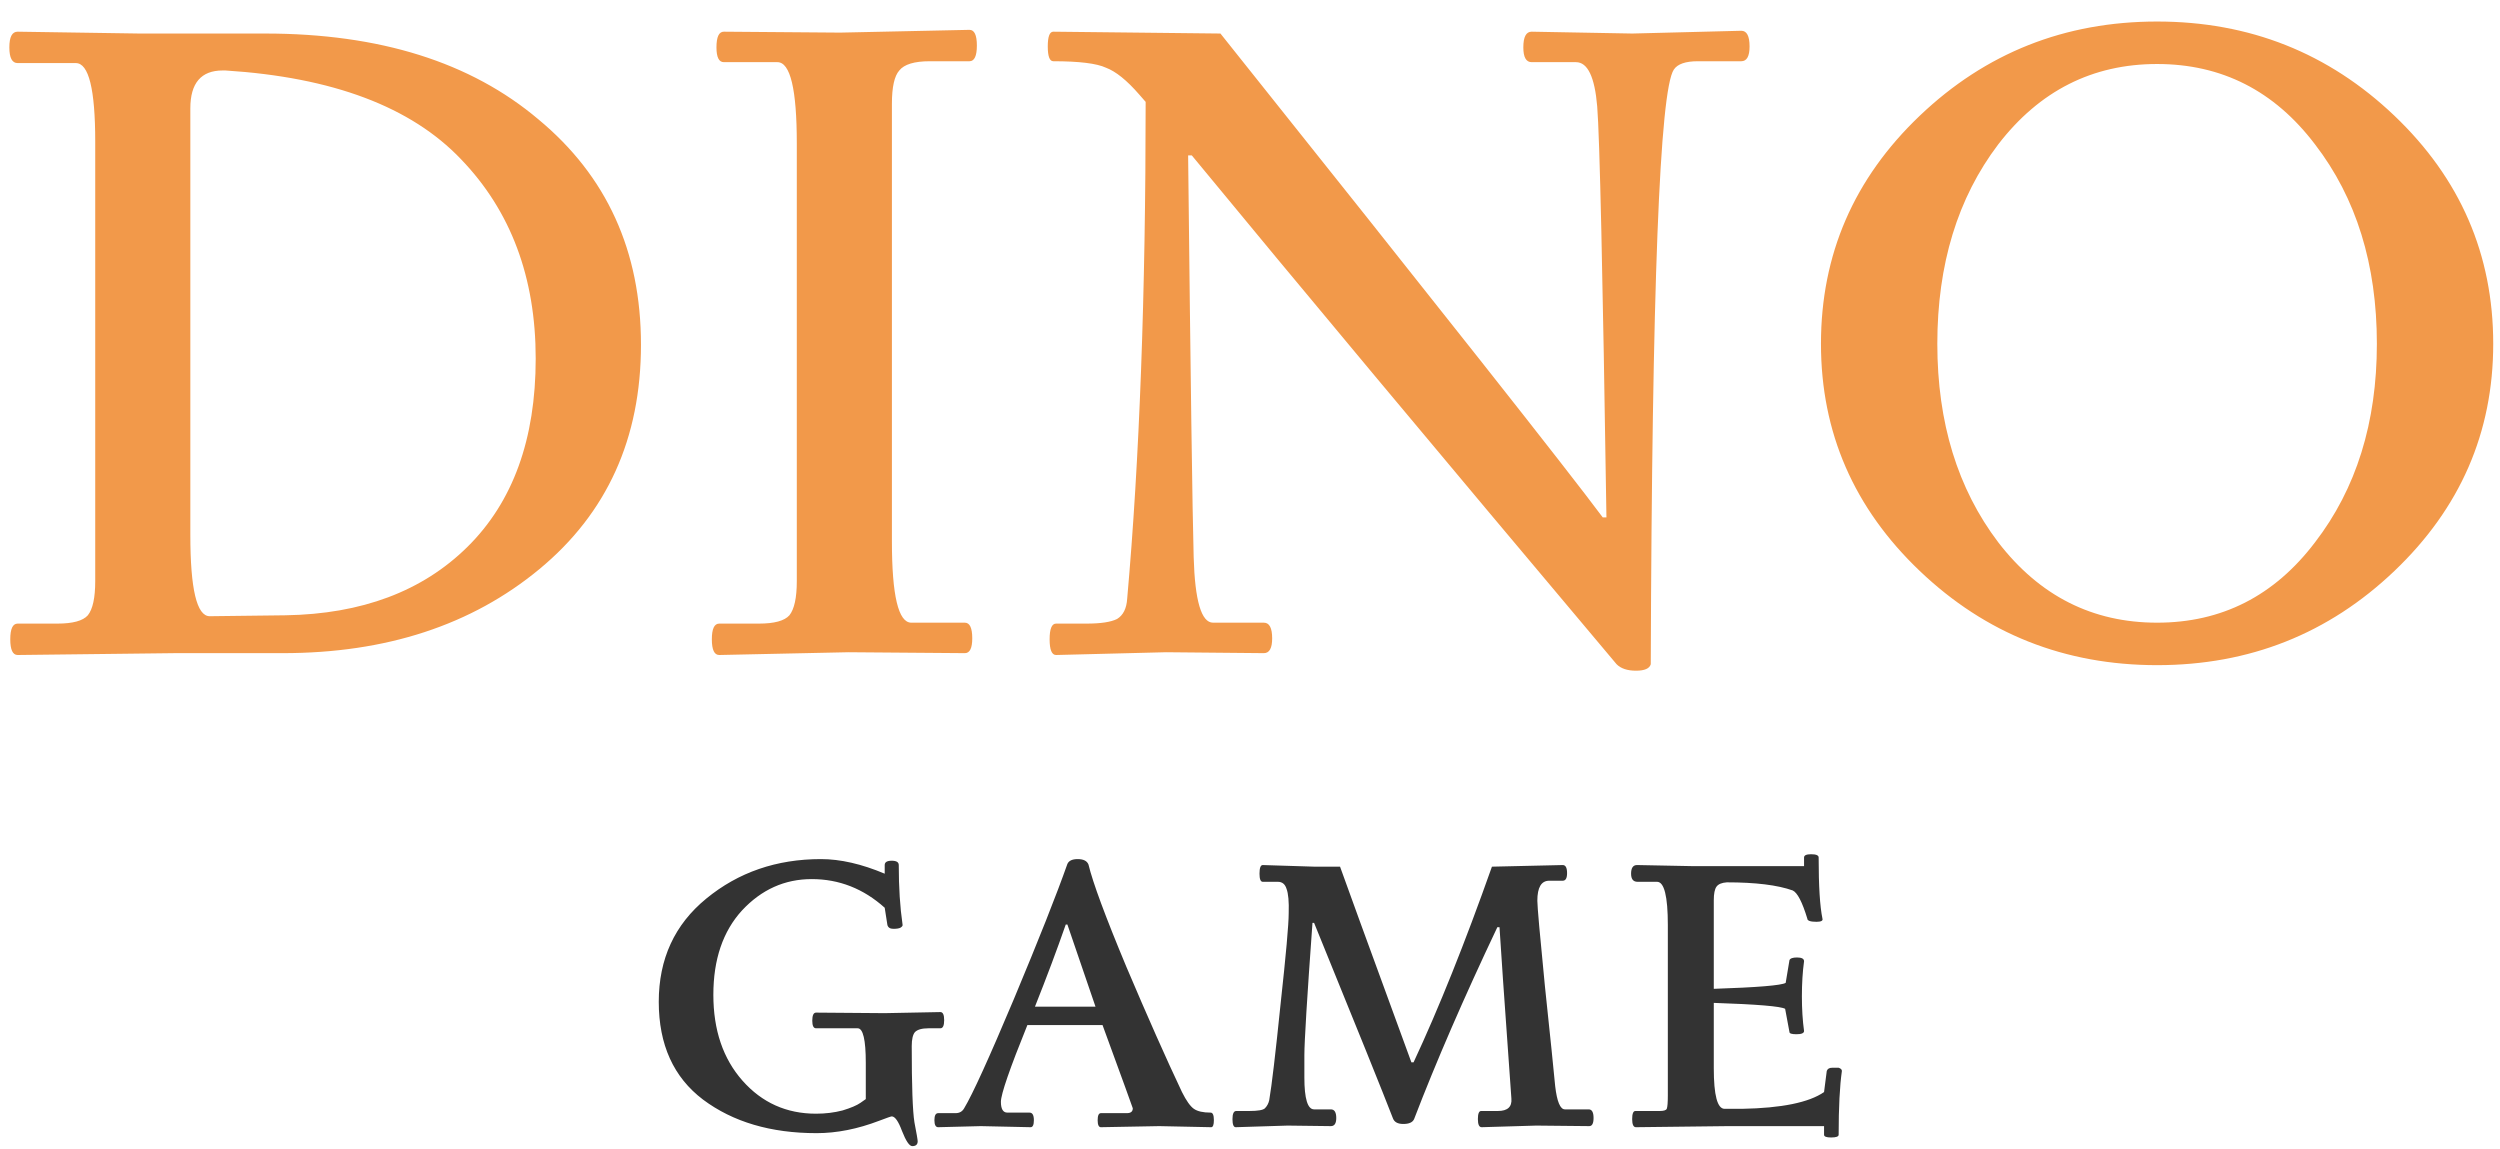
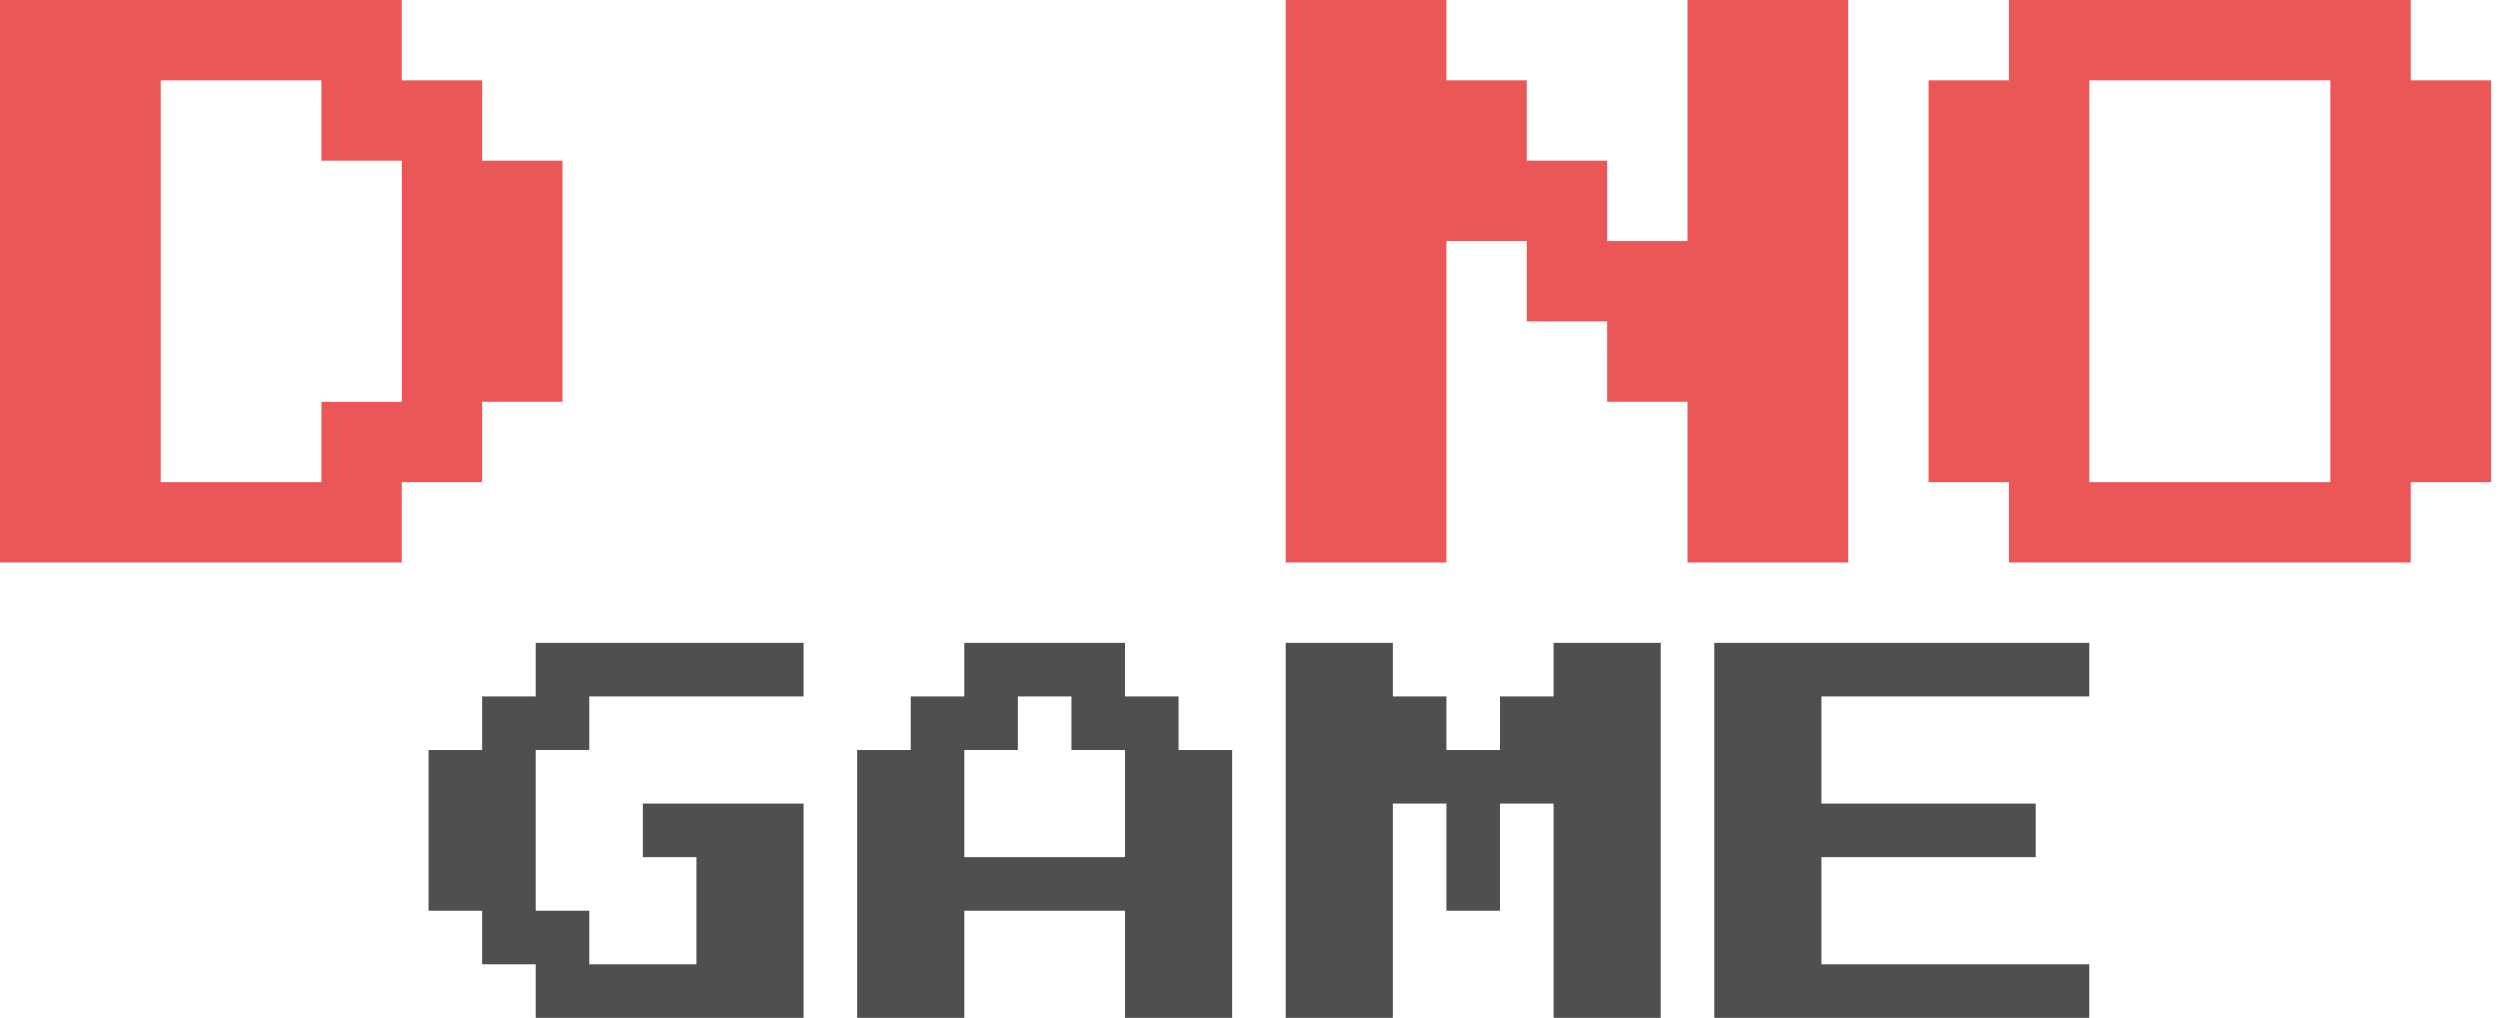
- <svg xmlns="http://www.w3.org/2000/svg" width="111" height="51" viewBox="0 0 111 51" fill="none">
-   <path d="M0.784 1.407L6.196 1.489H11.772C16.856 1.489 20.902 2.76 23.908 5.302C26.942 7.817 28.459 11.151 28.459 15.306C28.459 19.461 26.956 22.782 23.949 25.269C20.943 27.756 17.143 29 12.551 29H7.754L0.784 29.082C0.566 29.082 0.456 28.85 0.456 28.385C0.456 27.92 0.566 27.688 0.784 27.688H2.547C3.231 27.688 3.682 27.565 3.9 27.319C4.119 27.046 4.228 26.54 4.228 25.802V6.286C4.228 3.963 3.941 2.801 3.367 2.801H0.784C0.538 2.801 0.415 2.569 0.415 2.104C0.415 1.639 0.538 1.407 0.784 1.407ZM9.886 3.129C8.93 3.129 8.451 3.689 8.451 4.81V23.752C8.451 26.157 8.738 27.36 9.312 27.36L12.674 27.319C16.064 27.264 18.756 26.253 20.751 24.285C22.774 22.29 23.785 19.502 23.785 15.921C23.785 12.313 22.678 9.361 20.464 7.065C18.25 4.742 14.765 3.43 10.009 3.129C9.955 3.129 9.914 3.129 9.886 3.129ZM37.305 1.448L43.045 1.325C43.263 1.325 43.373 1.557 43.373 2.022C43.373 2.487 43.263 2.719 43.045 2.719H41.282C40.598 2.719 40.147 2.856 39.929 3.129C39.71 3.375 39.601 3.867 39.601 4.605V24.039C39.601 26.444 39.888 27.647 40.462 27.647H42.84C43.058 27.647 43.168 27.879 43.168 28.344C43.168 28.781 43.058 29 42.84 29L37.674 28.959L31.934 29.082C31.715 29.082 31.606 28.85 31.606 28.385C31.606 27.92 31.715 27.688 31.934 27.688H33.697C34.38 27.688 34.831 27.565 35.05 27.319C35.268 27.046 35.378 26.54 35.378 25.802V6.368C35.378 3.963 35.091 2.76 34.517 2.76H32.139C31.92 2.76 31.811 2.541 31.811 2.104C31.811 1.639 31.92 1.407 32.139 1.407L37.305 1.448ZM72.474 1.489L77.312 1.366C77.558 1.366 77.681 1.598 77.681 2.063C77.681 2.5 77.558 2.719 77.312 2.719H75.385C74.838 2.719 74.483 2.842 74.319 3.088C73.69 4.017 73.349 12.819 73.294 29.492C73.239 29.683 73.021 29.779 72.638 29.779C72.255 29.779 71.968 29.683 71.777 29.492C63.796 20.007 57.509 12.477 52.917 6.901H52.753C52.862 16.85 52.944 22.795 52.999 24.736C53.054 26.677 53.341 27.647 53.86 27.647H56.115C56.361 27.647 56.484 27.879 56.484 28.344C56.484 28.781 56.361 29 56.115 29L51.769 28.959L46.89 29.082C46.699 29.082 46.603 28.85 46.603 28.385C46.603 27.92 46.699 27.688 46.89 27.688H48.243C48.872 27.688 49.323 27.62 49.596 27.483C49.869 27.319 50.02 27.018 50.047 26.581C50.594 20.431 50.867 13.078 50.867 4.523L50.58 4.195C50.033 3.566 49.541 3.17 49.104 3.006C48.694 2.815 47.915 2.719 46.767 2.719C46.603 2.719 46.521 2.5 46.521 2.063C46.521 1.626 46.603 1.407 46.767 1.407L54.188 1.489C63.919 13.68 69.577 20.841 71.162 22.973H71.326C71.162 12.122 71.025 6.04 70.916 4.728C70.807 3.416 70.492 2.76 69.973 2.76H68.005C67.759 2.76 67.636 2.541 67.636 2.104C67.636 1.639 67.759 1.407 68.005 1.407L72.474 1.489ZM85.238 5.138C88.162 2.35 91.675 0.956 95.775 0.956C99.875 0.956 103.387 2.35 106.312 5.138C109.236 7.926 110.699 11.302 110.699 15.265C110.699 19.201 109.236 22.563 106.312 25.351C103.387 28.139 99.875 29.533 95.775 29.533C91.675 29.533 88.162 28.139 85.238 25.351C82.313 22.563 80.851 19.201 80.851 15.265C80.851 11.302 82.313 7.926 85.238 5.138ZM102.786 6.409C100.982 4.031 98.645 2.842 95.775 2.842C92.905 2.842 90.554 4.031 88.723 6.409C86.919 8.787 86.017 11.739 86.017 15.265C86.017 18.764 86.919 21.702 88.723 24.08C90.554 26.458 92.905 27.647 95.775 27.647C98.645 27.647 100.982 26.458 102.786 24.08C104.617 21.702 105.533 18.764 105.533 15.265C105.533 11.739 104.617 8.787 102.786 6.409Z" fill="#F2994A" />
-   <path d="M39.281 44.984L41.753 44.936C41.865 44.936 41.921 45.056 41.921 45.296C41.921 45.536 41.865 45.656 41.753 45.656H41.225C40.937 45.656 40.737 45.712 40.625 45.824C40.529 45.936 40.481 46.144 40.481 46.448C40.481 48.208 40.521 49.336 40.601 49.832C40.697 50.328 40.745 50.608 40.745 50.672C40.745 50.816 40.665 50.888 40.505 50.888C40.377 50.888 40.225 50.664 40.049 50.216C39.889 49.784 39.737 49.568 39.593 49.568C39.561 49.568 39.377 49.632 39.041 49.76C38.081 50.128 37.153 50.312 36.257 50.312C34.225 50.312 32.545 49.816 31.217 48.824C29.905 47.832 29.249 46.384 29.249 44.48C29.249 42.576 29.953 41.048 31.361 39.896C32.785 38.728 34.481 38.144 36.449 38.144C37.313 38.144 38.257 38.36 39.281 38.792V38.408C39.281 38.28 39.385 38.216 39.593 38.216C39.801 38.216 39.905 38.28 39.905 38.408C39.905 39.4 39.961 40.28 40.073 41.048C40.089 41.096 40.057 41.144 39.977 41.192C39.913 41.224 39.809 41.24 39.665 41.24C39.521 41.24 39.433 41.184 39.401 41.072L39.281 40.304C38.337 39.456 37.257 39.032 36.041 39.032C34.841 39.032 33.809 39.496 32.945 40.424C32.097 41.352 31.673 42.6 31.673 44.168C31.673 45.736 32.105 47.008 32.969 47.984C33.833 48.96 34.921 49.448 36.233 49.448C36.649 49.448 37.041 49.4 37.409 49.304C37.777 49.192 38.041 49.08 38.201 48.968L38.441 48.8V47.192C38.441 46.168 38.321 45.656 38.081 45.656H36.233C36.121 45.656 36.065 45.544 36.065 45.32C36.065 45.08 36.121 44.96 36.233 44.96L39.281 44.984ZM43.552 50L41.656 50.048C41.544 50.048 41.488 49.944 41.488 49.736C41.488 49.528 41.544 49.424 41.656 49.424H42.424C42.6 49.424 42.728 49.352 42.808 49.208C43.176 48.6 43.912 46.984 45.016 44.36C46.12 41.72 46.912 39.72 47.392 38.36C47.456 38.216 47.608 38.144 47.848 38.144C48.104 38.144 48.264 38.224 48.328 38.384C48.52 39.184 49.08 40.696 50.008 42.92C50.952 45.144 51.776 47 52.48 48.488C52.672 48.872 52.848 49.12 53.008 49.232C53.168 49.344 53.416 49.4 53.752 49.4C53.848 49.4 53.896 49.512 53.896 49.736C53.896 49.944 53.856 50.048 53.776 50.048L51.472 50L48.88 50.048C48.784 50.048 48.736 49.944 48.736 49.736C48.736 49.528 48.784 49.424 48.88 49.424H50.032C50.208 49.424 50.296 49.352 50.296 49.208C50.296 49.192 49.848 47.96 48.952 45.512H45.616C44.832 47.448 44.44 48.584 44.44 48.92C44.44 49.24 44.536 49.4 44.728 49.4H45.712C45.84 49.4 45.904 49.512 45.904 49.736C45.904 49.944 45.856 50.048 45.76 50.048L43.552 50ZM48.64 44.696C48.592 44.552 48.176 43.336 47.392 41.048H47.32C46.936 42.152 46.48 43.368 45.952 44.696H48.64ZM66.242 38.48L69.386 38.408C69.514 38.408 69.578 38.528 69.578 38.768C69.578 38.992 69.514 39.104 69.386 39.104H68.786C68.434 39.104 68.258 39.4 68.258 39.992C68.258 40.248 68.37 41.512 68.594 43.784C68.834 46.056 68.986 47.536 69.05 48.224C69.13 48.912 69.274 49.256 69.482 49.256H70.538C70.682 49.256 70.754 49.384 70.754 49.64C70.754 49.88 70.69 50 70.562 50L68.21 49.976L65.786 50.048C65.674 50.048 65.618 49.928 65.618 49.688C65.618 49.448 65.666 49.328 65.762 49.328H66.506C66.938 49.328 67.138 49.144 67.106 48.776C66.786 44.296 66.61 41.76 66.578 41.168H66.482C64.994 44.304 63.762 47.144 62.786 49.688C62.722 49.832 62.562 49.904 62.306 49.904C62.066 49.904 61.914 49.824 61.85 49.664C61.418 48.544 60.25 45.648 58.346 40.976H58.274C58.034 44.288 57.914 46.248 57.914 46.856C57.914 47.464 57.914 47.792 57.914 47.84C57.914 48.784 58.058 49.256 58.346 49.256H59.09C59.25 49.256 59.33 49.384 59.33 49.64C59.33 49.88 59.25 50 59.09 50L57.17 49.976L54.866 50.048C54.77 50.048 54.722 49.928 54.722 49.688C54.722 49.448 54.778 49.328 54.89 49.328H55.466C55.85 49.328 56.082 49.288 56.162 49.208C56.258 49.112 56.322 48.992 56.354 48.848C56.466 48.192 56.634 46.768 56.858 44.576C57.098 42.384 57.218 41.04 57.218 40.544C57.234 40.032 57.202 39.672 57.122 39.464C57.058 39.256 56.93 39.152 56.738 39.152H56.066C55.97 39.152 55.922 39.032 55.922 38.792C55.922 38.536 55.97 38.408 56.066 38.408L58.37 38.48H59.498C59.642 38.896 60.698 41.792 62.666 47.168H62.762C63.882 44.768 65.042 41.872 66.242 38.48ZM72.684 38.408L75.132 38.456H80.1V38.072C80.1 37.976 80.204 37.928 80.412 37.928C80.636 37.928 80.748 37.976 80.748 38.072C80.748 39.336 80.804 40.24 80.916 40.784C80.948 40.88 80.86 40.928 80.652 40.928C80.38 40.928 80.244 40.88 80.244 40.784C80.02 40.048 79.804 39.632 79.596 39.536C78.924 39.296 77.948 39.176 76.668 39.176C76.444 39.192 76.292 39.256 76.212 39.368C76.132 39.48 76.092 39.68 76.092 39.968V43.904C78.028 43.84 79.092 43.752 79.284 43.64L79.452 42.632C79.484 42.552 79.596 42.512 79.788 42.512C79.996 42.512 80.1 42.568 80.1 42.68C80.036 43.144 80.004 43.664 80.004 44.24C80.004 44.8 80.036 45.312 80.1 45.776C80.1 45.872 79.988 45.92 79.764 45.92C79.556 45.92 79.452 45.888 79.452 45.824L79.26 44.792C79.068 44.68 78.012 44.592 76.092 44.528V47.432C76.092 48.632 76.252 49.232 76.572 49.232H77.34C79.1 49.2 80.316 48.952 80.988 48.488L81.108 47.552C81.14 47.456 81.22 47.408 81.348 47.408C81.492 47.408 81.588 47.408 81.636 47.408C81.732 47.44 81.78 47.488 81.78 47.552C81.684 48.224 81.636 49.168 81.636 50.384C81.636 50.464 81.524 50.504 81.3 50.504C81.092 50.504 80.988 50.464 80.988 50.384V50H76.716L72.636 50.048C72.524 50.048 72.468 49.928 72.468 49.688C72.468 49.448 72.516 49.328 72.612 49.328H73.692C73.868 49.328 73.972 49.296 74.004 49.232C74.036 49.152 74.052 48.952 74.052 48.632V41.072C74.052 39.792 73.892 39.152 73.572 39.152H72.708C72.516 39.152 72.42 39.032 72.42 38.792C72.42 38.536 72.508 38.408 72.684 38.408Z" fill="#333333" />
+ <svg xmlns="http://www.w3.org/2000/svg" width="140" height="57" viewBox="0 0 140 57" fill="none">
+   <path d="M0 31.5V0H22.5V4.5H27V9H31.5V22.5H27V27H22.5V31.5H0ZM9 27H18V22.5H22.5V9H18V4.5H9V27ZM72 31.5V0H81V4.5H85.5V9H90V13.5H94.5V0H103.5V31.5H94.5V22.5H90V18H85.5V13.5H81V31.5H72ZM112.5 31.5V27H108V4.5H112.5V0H135V4.5H139.5V27H135V31.5H112.5ZM117 27H130.5V4.5H117V27Z" fill="#EB5757" />
+   <path d="M30 57V54H27V51H24V42H27V39H30V36H45V39H33V42H30V51H33V54H39V48H36V45H45V57H30ZM48 57V42H51V39H54V36H63V39H66V42H69V57H63V51H54V57H48ZM54 48H63V42H60V39H57V42H54V48ZM72 57V36H78V39H81V42H84V39H87V36H93V57H87V45H84V51H81V45H78V57H72ZM96 57V36H117V39H102V45H114V48H102V54H117V57H96Z" fill="#4F4F4F" />
</svg>
